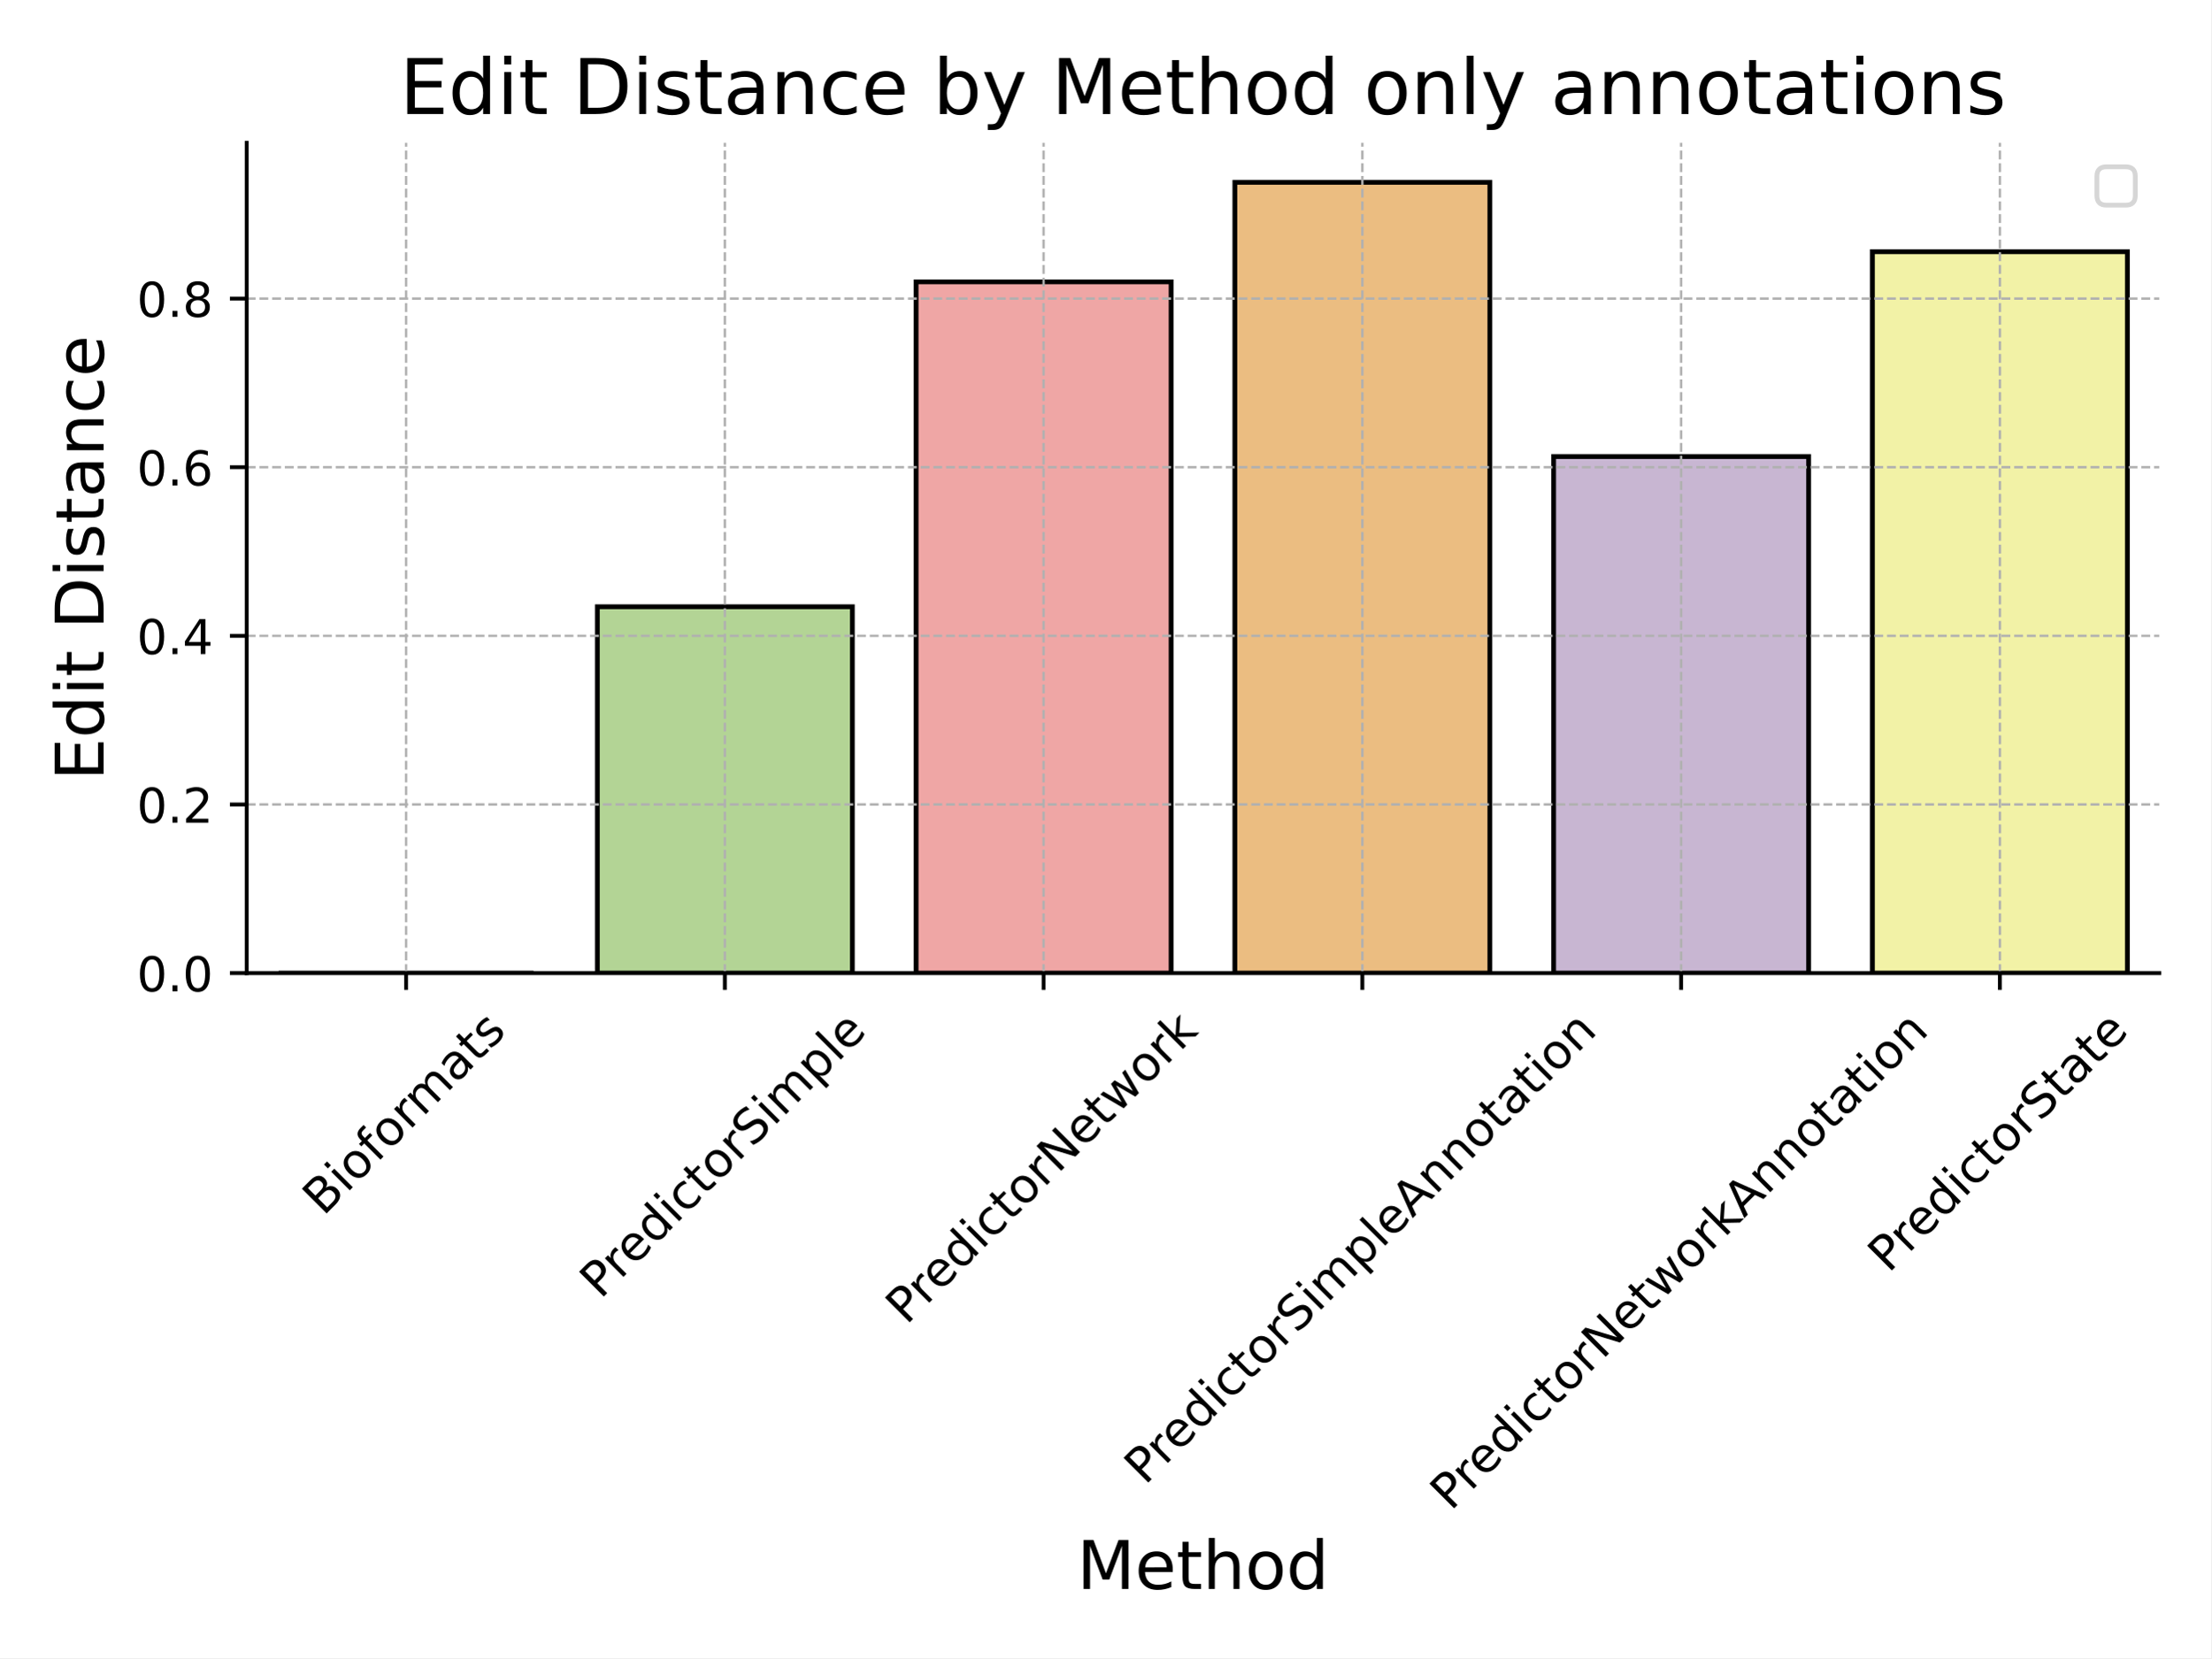
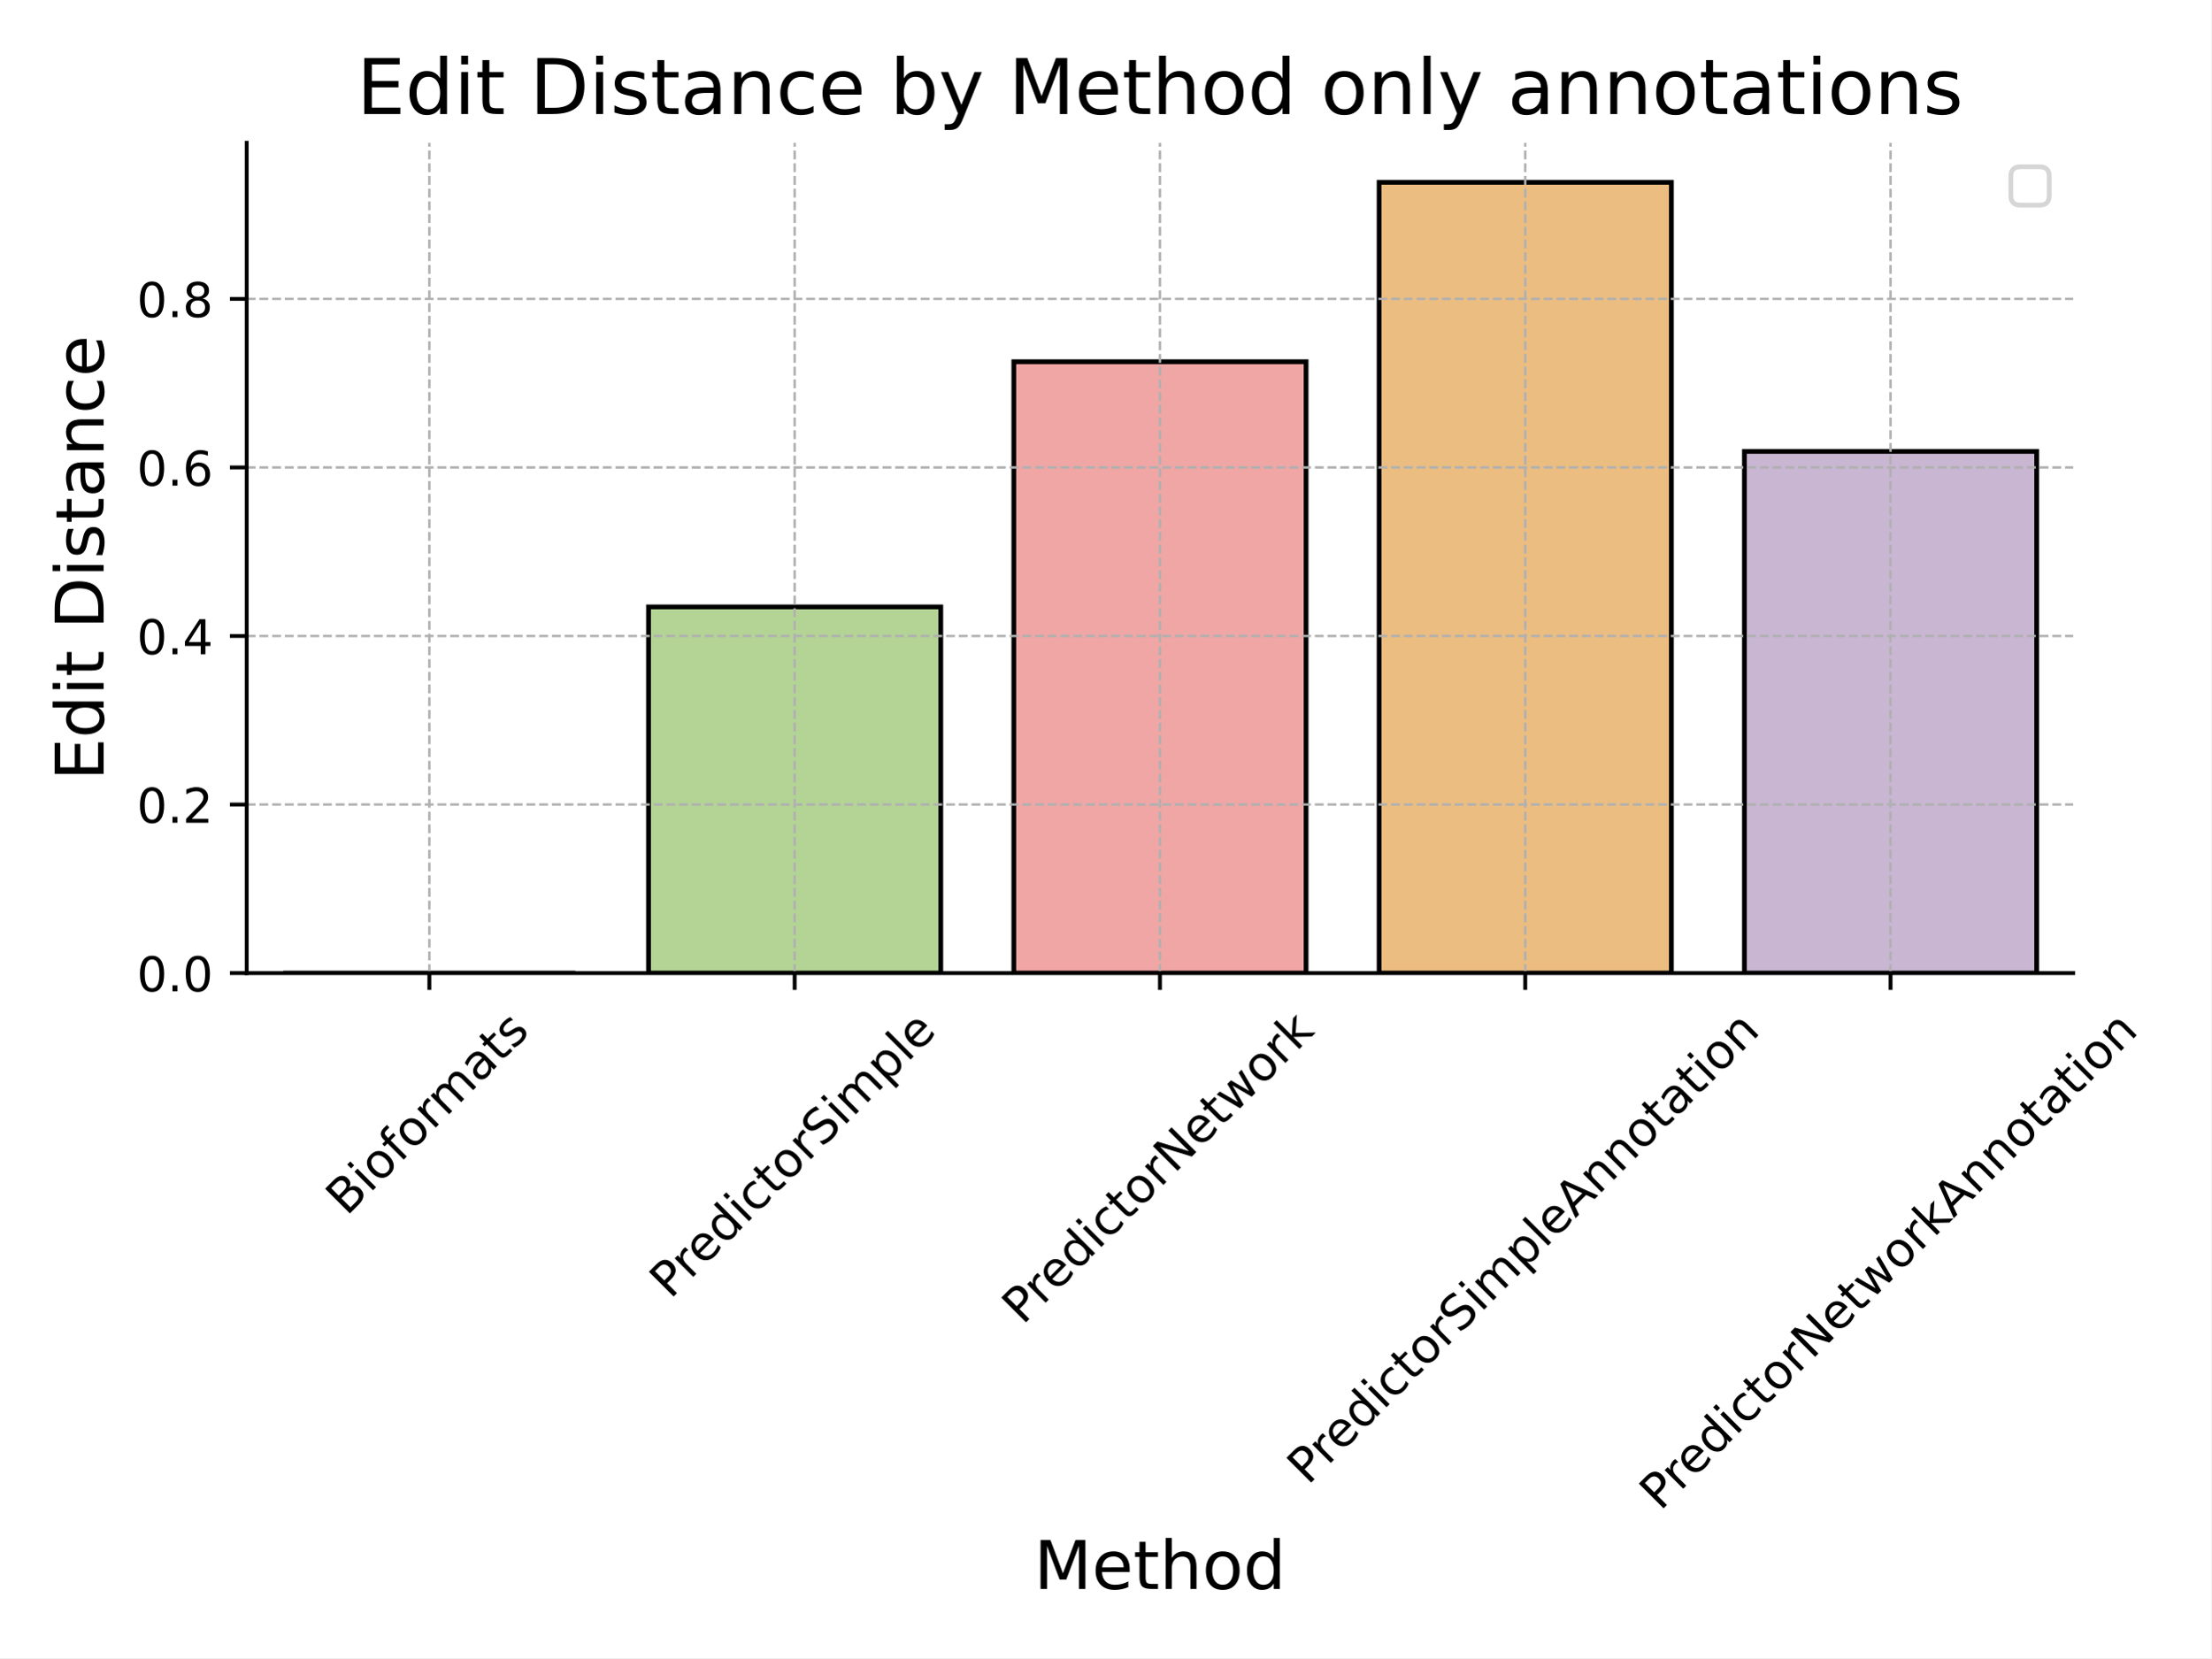
<svg xmlns="http://www.w3.org/2000/svg" xmlns:xlink="http://www.w3.org/1999/xlink" width="460.8pt" height="345.6pt" viewBox="0 0 460.8 345.6" version="1.1">
  <defs>
    <style type="text/css">*{stroke-linejoin: round; stroke-linecap: butt}</style>
  </defs>
  <g id="figure_1">
    <g id="patch_1">
      <path d="M 0 345.6  L 460.8 345.6  L 460.8 0  L 0 0  z " style="fill: #ffffff" />
    </g>
    <g id="axes_1">
      <g id="patch_2">
-         <path d="M 51.41 202.824  L 450 202.824  L 450 29.76  L 51.41 29.76  z " style="fill: #ffffff" />
+         <path d="M 51.41 202.824  L 432.064 202.824  L 432.064 29.76  L 51.41 29.76  z " style="fill: #ffffff" />
      </g>
      <g id="patch_3">
-         <path d="M 58.053 202.824  L 111.198 202.824  L 111.198 202.824  L 58.053 202.824  z " clip-path="url(#pbec138dacb)" style="fill: #aeccdb; stroke: #000000; stroke-linejoin: miter" />
+         <path d="M 59.023 202.824  L 119.928 202.824  L 119.928 202.824  L 59.023 202.824  z " clip-path="url(#pe8031383c2)" style="fill: #aeccdb; stroke: #000000; stroke-linejoin: miter" />
      </g>
      <g id="patch_4">
-         <path d="M 124.485 202.824  L 177.63 202.824  L 177.63 126.465  L 124.485 126.465  z " clip-path="url(#pbec138dacb)" style="fill: #b3d495; stroke: #000000; stroke-linejoin: miter" />
+         <path d="M 135.154 202.824  L 196.058 202.824  L 196.058 126.496  L 135.154 126.496  z " clip-path="url(#pe8031383c2)" style="fill: #b3d495; stroke: #000000; stroke-linejoin: miter" />
      </g>
      <g id="patch_5">
-         <path d="M 190.917 202.824  L 244.062 202.824  L 244.062 58.743  L 190.917 58.743  z " clip-path="url(#pbec138dacb)" style="fill: #efa6a5; stroke: #000000; stroke-linejoin: miter" />
+         <path d="M 211.285 202.824  L 272.189 202.824  L 272.189 75.394  L 211.285 75.394  z " clip-path="url(#pe8031383c2)" style="fill: #efa6a5; stroke: #000000; stroke-linejoin: miter" />
      </g>
      <g id="patch_6">
-         <path d="M 257.348 202.824  L 310.493 202.824  L 310.493 38.001  L 257.348 38.001  z " clip-path="url(#pbec138dacb)" style="fill: #ebbd81; stroke: #000000; stroke-linejoin: miter" />
+         <path d="M 287.415 202.824  L 348.32 202.824  L 348.32 38.001  L 287.415 38.001  z " clip-path="url(#pe8031383c2)" style="fill: #ebbd81; stroke: #000000; stroke-linejoin: miter" />
      </g>
      <g id="patch_7">
-         <path d="M 323.78 202.824  L 376.925 202.824  L 376.925 95.158  L 323.78 95.158  z " clip-path="url(#pbec138dacb)" style="fill: #c8b6d2; stroke: #000000; stroke-linejoin: miter" />
-       </g>
-       <g id="patch_8">
-         <path d="M 390.212 202.824  L 443.357 202.824  L 443.357 52.456  L 390.212 52.456  z " clip-path="url(#pbec138dacb)" style="fill: #f2f2a6; stroke: #000000; stroke-linejoin: miter" />
+         <path d="M 363.546 202.824  L 424.451 202.824  L 424.451 94.084  L 363.546 94.084  z " clip-path="url(#pe8031383c2)" style="fill: #c8b6d2; stroke: #000000; stroke-linejoin: miter" />
      </g>
      <g id="matplotlib.axis_1">
        <g id="xtick_1">
          <g id="line2d_1">
-             <path d="M 84.626 202.824  L 84.626 29.76  " clip-path="url(#pbec138dacb)" style="fill: none; stroke-dasharray: 1.85,0.8; stroke-dashoffset: 0; stroke: #b0b0b0; stroke-width: 0.5" />
+             <path d="M 89.475 202.824  L 89.475 29.76  " clip-path="url(#pe8031383c2)" style="fill: none; stroke-dasharray: 1.85,0.8; stroke-dashoffset: 0; stroke: #b0b0b0; stroke-width: 0.5" />
          </g>
          <g id="line2d_2">
            <defs>
-               <path id="m6272949b34" d="M 0 0  L 0 3.5  " style="stroke: #000000; stroke-width: 0.8" />
+               <path id="m00c898d3ee" d="M 0 0  L 0 3.5  " style="stroke: #000000; stroke-width: 0.8" />
            </defs>
            <g>
-               <use xlink:href="#m6272949b34" x="84.626" y="202.824" style="stroke: #000000; stroke-width: 0.8" />
+               <use xlink:href="#m00c898d3ee" x="89.475" y="202.824" style="stroke: #000000; stroke-width: 0.8" />
            </g>
          </g>
          <g id="text_1">
-             <g transform="translate(67.36801 253.6145) rotate(-45) scale(0.1 -0.1)">
+             <g transform="translate(72.21756 253.6145) rotate(-45) scale(0.1 -0.1)">
              <defs>
                <path id="DejaVuSans-42" d="M 1259 2228  L 1259 519  L 2272 519  Q 2781 519 3026 730  Q 3272 941 3272 1375  Q 3272 1813 3026 2020  Q 2781 2228 2272 2228  L 1259 2228  z M 1259 4147  L 1259 2741  L 2194 2741  Q 2656 2741 2882 2914  Q 3109 3088 3109 3444  Q 3109 3797 2882 3972  Q 2656 4147 2194 4147  L 1259 4147  z M 628 4666  L 2241 4666  Q 2963 4666 3353 4366  Q 3744 4066 3744 3513  Q 3744 3084 3544 2831  Q 3344 2578 2956 2516  Q 3422 2416 3680 2098  Q 3938 1781 3938 1306  Q 3938 681 3513 340  Q 3088 0 2303 0  L 628 0  L 628 4666  z " transform="scale(0.015625)" />
                <path id="DejaVuSans-69" d="M 603 3500  L 1178 3500  L 1178 0  L 603 0  L 603 3500  z M 603 4863  L 1178 4863  L 1178 4134  L 603 4134  L 603 4863  z " transform="scale(0.015625)" />
                <path id="DejaVuSans-6f" d="M 1959 3097  Q 1497 3097 1228 2736  Q 959 2375 959 1747  Q 959 1119 1226 758  Q 1494 397 1959 397  Q 2419 397 2687 759  Q 2956 1122 2956 1747  Q 2956 2369 2687 2733  Q 2419 3097 1959 3097  z M 1959 3584  Q 2709 3584 3137 3096  Q 3566 2609 3566 1747  Q 3566 888 3137 398  Q 2709 -91 1959 -91  Q 1206 -91 779 398  Q 353 888 353 1747  Q 353 2609 779 3096  Q 1206 3584 1959 3584  z " transform="scale(0.015625)" />
                <path id="DejaVuSans-66" d="M 2375 4863  L 2375 4384  L 1825 4384  Q 1516 4384 1395 4259  Q 1275 4134 1275 3809  L 1275 3500  L 2222 3500  L 2222 3053  L 1275 3053  L 1275 0  L 697 0  L 697 3053  L 147 3053  L 147 3500  L 697 3500  L 697 3744  Q 697 4328 969 4595  Q 1241 4863 1831 4863  L 2375 4863  z " transform="scale(0.015625)" />
                <path id="DejaVuSans-72" d="M 2631 2963  Q 2534 3019 2420 3045  Q 2306 3072 2169 3072  Q 1681 3072 1420 2755  Q 1159 2438 1159 1844  L 1159 0  L 581 0  L 581 3500  L 1159 3500  L 1159 2956  Q 1341 3275 1631 3429  Q 1922 3584 2338 3584  Q 2397 3584 2469 3576  Q 2541 3569 2628 3553  L 2631 2963  z " transform="scale(0.015625)" />
                <path id="DejaVuSans-6d" d="M 3328 2828  Q 3544 3216 3844 3400  Q 4144 3584 4550 3584  Q 5097 3584 5394 3201  Q 5691 2819 5691 2113  L 5691 0  L 5113 0  L 5113 2094  Q 5113 2597 4934 2840  Q 4756 3084 4391 3084  Q 3944 3084 3684 2787  Q 3425 2491 3425 1978  L 3425 0  L 2847 0  L 2847 2094  Q 2847 2600 2669 2842  Q 2491 3084 2119 3084  Q 1678 3084 1418 2786  Q 1159 2488 1159 1978  L 1159 0  L 581 0  L 581 3500  L 1159 3500  L 1159 2956  Q 1356 3278 1631 3431  Q 1906 3584 2284 3584  Q 2666 3584 2933 3390  Q 3200 3197 3328 2828  z " transform="scale(0.015625)" />
                <path id="DejaVuSans-61" d="M 2194 1759  Q 1497 1759 1228 1600  Q 959 1441 959 1056  Q 959 750 1161 570  Q 1363 391 1709 391  Q 2188 391 2477 730  Q 2766 1069 2766 1631  L 2766 1759  L 2194 1759  z M 3341 1997  L 3341 0  L 2766 0  L 2766 531  Q 2569 213 2275 61  Q 1981 -91 1556 -91  Q 1019 -91 701 211  Q 384 513 384 1019  Q 384 1609 779 1909  Q 1175 2209 1959 2209  L 2766 2209  L 2766 2266  Q 2766 2663 2505 2880  Q 2244 3097 1772 3097  Q 1472 3097 1187 3025  Q 903 2953 641 2809  L 641 3341  Q 956 3463 1253 3523  Q 1550 3584 1831 3584  Q 2591 3584 2966 3190  Q 3341 2797 3341 1997  z " transform="scale(0.015625)" />
                <path id="DejaVuSans-74" d="M 1172 4494  L 1172 3500  L 2356 3500  L 2356 3053  L 1172 3053  L 1172 1153  Q 1172 725 1289 603  Q 1406 481 1766 481  L 2356 481  L 2356 0  L 1766 0  Q 1100 0 847 248  Q 594 497 594 1153  L 594 3053  L 172 3053  L 172 3500  L 594 3500  L 594 4494  L 1172 4494  z " transform="scale(0.015625)" />
                <path id="DejaVuSans-73" d="M 2834 3397  L 2834 2853  Q 2591 2978 2328 3040  Q 2066 3103 1784 3103  Q 1356 3103 1142 2972  Q 928 2841 928 2578  Q 928 2378 1081 2264  Q 1234 2150 1697 2047  L 1894 2003  Q 2506 1872 2764 1633  Q 3022 1394 3022 966  Q 3022 478 2636 193  Q 2250 -91 1575 -91  Q 1294 -91 989 -36  Q 684 19 347 128  L 347 722  Q 666 556 975 473  Q 1284 391 1588 391  Q 1994 391 2212 530  Q 2431 669 2431 922  Q 2431 1156 2273 1281  Q 2116 1406 1581 1522  L 1381 1569  Q 847 1681 609 1914  Q 372 2147 372 2553  Q 372 3047 722 3315  Q 1072 3584 1716 3584  Q 2034 3584 2315 3537  Q 2597 3491 2834 3397  z " transform="scale(0.015625)" />
              </defs>
              <use xlink:href="#DejaVuSans-42" />
              <use xlink:href="#DejaVuSans-69" x="68.604" />
              <use xlink:href="#DejaVuSans-6f" x="96.387" />
              <use xlink:href="#DejaVuSans-66" x="157.568" />
              <use xlink:href="#DejaVuSans-6f" x="192.773" />
              <use xlink:href="#DejaVuSans-72" x="253.955" />
              <use xlink:href="#DejaVuSans-6d" x="293.318" />
              <use xlink:href="#DejaVuSans-61" x="390.73" />
              <use xlink:href="#DejaVuSans-74" x="452.01" />
              <use xlink:href="#DejaVuSans-73" x="491.219" />
            </g>
          </g>
        </g>
        <g id="xtick_2">
          <g id="line2d_3">
-             <path d="M 151.058 202.824  L 151.058 29.76  " clip-path="url(#pbec138dacb)" style="fill: none; stroke-dasharray: 1.85,0.8; stroke-dashoffset: 0; stroke: #b0b0b0; stroke-width: 0.5" />
+             <path d="M 165.606 202.824  L 165.606 29.76  " clip-path="url(#pe8031383c2)" style="fill: none; stroke-dasharray: 1.85,0.8; stroke-dashoffset: 0; stroke: #b0b0b0; stroke-width: 0.5" />
          </g>
          <g id="line2d_4">
            <g>
-               <use xlink:href="#m6272949b34" x="151.058" y="202.824" style="stroke: #000000; stroke-width: 0.8" />
+               <use xlink:href="#m00c898d3ee" x="165.606" y="202.824" style="stroke: #000000; stroke-width: 0.8" />
            </g>
          </g>
          <g id="text_2">
-             <g transform="translate(125.1431 270.9276) rotate(-45) scale(0.1 -0.1)">
+             <g transform="translate(139.6918 270.9276) rotate(-45) scale(0.1 -0.1)">
              <defs>
                <path id="DejaVuSans-50" d="M 1259 4147  L 1259 2394  L 2053 2394  Q 2494 2394 2734 2622  Q 2975 2850 2975 3272  Q 2975 3691 2734 3919  Q 2494 4147 2053 4147  L 1259 4147  z M 628 4666  L 2053 4666  Q 2838 4666 3239 4311  Q 3641 3956 3641 3272  Q 3641 2581 3239 2228  Q 2838 1875 2053 1875  L 1259 1875  L 1259 0  L 628 0  L 628 4666  z " transform="scale(0.015625)" />
                <path id="DejaVuSans-65" d="M 3597 1894  L 3597 1613  L 953 1613  Q 991 1019 1311 708  Q 1631 397 2203 397  Q 2534 397 2845 478  Q 3156 559 3463 722  L 3463 178  Q 3153 47 2828 -22  Q 2503 -91 2169 -91  Q 1331 -91 842 396  Q 353 884 353 1716  Q 353 2575 817 3079  Q 1281 3584 2069 3584  Q 2775 3584 3186 3129  Q 3597 2675 3597 1894  z M 3022 2063  Q 3016 2534 2758 2815  Q 2500 3097 2075 3097  Q 1594 3097 1305 2825  Q 1016 2553 972 2059  L 3022 2063  z " transform="scale(0.015625)" />
                <path id="DejaVuSans-64" d="M 2906 2969  L 2906 4863  L 3481 4863  L 3481 0  L 2906 0  L 2906 525  Q 2725 213 2448 61  Q 2172 -91 1784 -91  Q 1150 -91 751 415  Q 353 922 353 1747  Q 353 2572 751 3078  Q 1150 3584 1784 3584  Q 2172 3584 2448 3432  Q 2725 3281 2906 2969  z M 947 1747  Q 947 1113 1208 752  Q 1469 391 1925 391  Q 2381 391 2643 752  Q 2906 1113 2906 1747  Q 2906 2381 2643 2742  Q 2381 3103 1925 3103  Q 1469 3103 1208 2742  Q 947 2381 947 1747  z " transform="scale(0.015625)" />
                <path id="DejaVuSans-63" d="M 3122 3366  L 3122 2828  Q 2878 2963 2633 3030  Q 2388 3097 2138 3097  Q 1578 3097 1268 2742  Q 959 2388 959 1747  Q 959 1106 1268 751  Q 1578 397 2138 397  Q 2388 397 2633 464  Q 2878 531 3122 666  L 3122 134  Q 2881 22 2623 -34  Q 2366 -91 2075 -91  Q 1284 -91 818 406  Q 353 903 353 1747  Q 353 2603 823 3093  Q 1294 3584 2113 3584  Q 2378 3584 2631 3529  Q 2884 3475 3122 3366  z " transform="scale(0.015625)" />
                <path id="DejaVuSans-53" d="M 3425 4513  L 3425 3897  Q 3066 4069 2747 4153  Q 2428 4238 2131 4238  Q 1616 4238 1336 4038  Q 1056 3838 1056 3469  Q 1056 3159 1242 3001  Q 1428 2844 1947 2747  L 2328 2669  Q 3034 2534 3370 2195  Q 3706 1856 3706 1288  Q 3706 609 3251 259  Q 2797 -91 1919 -91  Q 1588 -91 1214 -16  Q 841 59 441 206  L 441 856  Q 825 641 1194 531  Q 1563 422 1919 422  Q 2459 422 2753 634  Q 3047 847 3047 1241  Q 3047 1584 2836 1778  Q 2625 1972 2144 2069  L 1759 2144  Q 1053 2284 737 2584  Q 422 2884 422 3419  Q 422 4038 858 4394  Q 1294 4750 2059 4750  Q 2388 4750 2728 4690  Q 3069 4631 3425 4513  z " transform="scale(0.015625)" />
                <path id="DejaVuSans-70" d="M 1159 525  L 1159 -1331  L 581 -1331  L 581 3500  L 1159 3500  L 1159 2969  Q 1341 3281 1617 3432  Q 1894 3584 2278 3584  Q 2916 3584 3314 3078  Q 3713 2572 3713 1747  Q 3713 922 3314 415  Q 2916 -91 2278 -91  Q 1894 -91 1617 61  Q 1341 213 1159 525  z M 3116 1747  Q 3116 2381 2855 2742  Q 2594 3103 2138 3103  Q 1681 3103 1420 2742  Q 1159 2381 1159 1747  Q 1159 1113 1420 752  Q 1681 391 2138 391  Q 2594 391 2855 752  Q 3116 1113 3116 1747  z " transform="scale(0.015625)" />
                <path id="DejaVuSans-6c" d="M 603 4863  L 1178 4863  L 1178 0  L 603 0  L 603 4863  z " transform="scale(0.015625)" />
              </defs>
              <use xlink:href="#DejaVuSans-50" />
              <use xlink:href="#DejaVuSans-72" x="58.553" />
              <use xlink:href="#DejaVuSans-65" x="97.416" />
              <use xlink:href="#DejaVuSans-64" x="158.939" />
              <use xlink:href="#DejaVuSans-69" x="222.416" />
              <use xlink:href="#DejaVuSans-63" x="250.199" />
              <use xlink:href="#DejaVuSans-74" x="305.18" />
              <use xlink:href="#DejaVuSans-6f" x="344.389" />
              <use xlink:href="#DejaVuSans-72" x="405.57" />
              <use xlink:href="#DejaVuSans-53" x="446.684" />
              <use xlink:href="#DejaVuSans-69" x="510.16" />
              <use xlink:href="#DejaVuSans-6d" x="537.943" />
              <use xlink:href="#DejaVuSans-70" x="635.355" />
              <use xlink:href="#DejaVuSans-6c" x="698.832" />
              <use xlink:href="#DejaVuSans-65" x="726.615" />
            </g>
          </g>
        </g>
        <g id="xtick_3">
          <g id="line2d_5">
-             <path d="M 217.489 202.824  L 217.489 29.76  " clip-path="url(#pbec138dacb)" style="fill: none; stroke-dasharray: 1.85,0.8; stroke-dashoffset: 0; stroke: #b0b0b0; stroke-width: 0.5" />
+             <path d="M 241.737 202.824  L 241.737 29.76  " clip-path="url(#pe8031383c2)" style="fill: none; stroke-dasharray: 1.85,0.8; stroke-dashoffset: 0; stroke: #b0b0b0; stroke-width: 0.5" />
          </g>
          <g id="line2d_6">
            <g>
-               <use xlink:href="#m6272949b34" x="217.489" y="202.824" style="stroke: #000000; stroke-width: 0.8" />
+               <use xlink:href="#m00c898d3ee" x="241.737" y="202.824" style="stroke: #000000; stroke-width: 0.8" />
            </g>
          </g>
          <g id="text_3">
-             <g transform="translate(188.8856 276.306) rotate(-45) scale(0.1 -0.1)">
+             <g transform="translate(213.1333 276.306) rotate(-45) scale(0.1 -0.1)">
              <defs>
                <path id="DejaVuSans-4e" d="M 628 4666  L 1478 4666  L 3547 763  L 3547 4666  L 4159 4666  L 4159 0  L 3309 0  L 1241 3903  L 1241 0  L 628 0  L 628 4666  z " transform="scale(0.015625)" />
                <path id="DejaVuSans-77" d="M 269 3500  L 844 3500  L 1563 769  L 2278 3500  L 2956 3500  L 3675 769  L 4391 3500  L 4966 3500  L 4050 0  L 3372 0  L 2619 2869  L 1863 0  L 1184 0  L 269 3500  z " transform="scale(0.015625)" />
                <path id="DejaVuSans-6b" d="M 581 4863  L 1159 4863  L 1159 1991  L 2875 3500  L 3609 3500  L 1753 1863  L 3688 0  L 2938 0  L 1159 1709  L 1159 0  L 581 0  L 581 4863  z " transform="scale(0.015625)" />
              </defs>
              <use xlink:href="#DejaVuSans-50" />
              <use xlink:href="#DejaVuSans-72" x="58.553" />
              <use xlink:href="#DejaVuSans-65" x="97.416" />
              <use xlink:href="#DejaVuSans-64" x="158.939" />
              <use xlink:href="#DejaVuSans-69" x="222.416" />
              <use xlink:href="#DejaVuSans-63" x="250.199" />
              <use xlink:href="#DejaVuSans-74" x="305.18" />
              <use xlink:href="#DejaVuSans-6f" x="344.389" />
              <use xlink:href="#DejaVuSans-72" x="405.57" />
              <use xlink:href="#DejaVuSans-4e" x="446.684" />
              <use xlink:href="#DejaVuSans-65" x="521.488" />
              <use xlink:href="#DejaVuSans-74" x="583.012" />
              <use xlink:href="#DejaVuSans-77" x="622.221" />
              <use xlink:href="#DejaVuSans-6f" x="704.008" />
              <use xlink:href="#DejaVuSans-72" x="765.189" />
              <use xlink:href="#DejaVuSans-6b" x="806.303" />
            </g>
          </g>
        </g>
        <g id="xtick_4">
          <g id="line2d_7">
-             <path d="M 283.921 202.824  L 283.921 29.76  " clip-path="url(#pbec138dacb)" style="fill: none; stroke-dasharray: 1.85,0.8; stroke-dashoffset: 0; stroke: #b0b0b0; stroke-width: 0.5" />
+             <path d="M 317.868 202.824  L 317.868 29.76  " clip-path="url(#pe8031383c2)" style="fill: none; stroke-dasharray: 1.85,0.8; stroke-dashoffset: 0; stroke: #b0b0b0; stroke-width: 0.5" />
          </g>
          <g id="line2d_8">
            <g>
-               <use xlink:href="#m6272949b34" x="283.921" y="202.824" style="stroke: #000000; stroke-width: 0.8" />
+               <use xlink:href="#m00c898d3ee" x="317.868" y="202.824" style="stroke: #000000; stroke-width: 0.8" />
            </g>
          </g>
          <g id="text_4">
-             <g transform="translate(238.6185 309.7036) rotate(-45) scale(0.1 -0.1)">
+             <g transform="translate(272.5653 309.7036) rotate(-45) scale(0.1 -0.1)">
              <defs>
                <path id="DejaVuSans-41" d="M 2188 4044  L 1331 1722  L 3047 1722  L 2188 4044  z M 1831 4666  L 2547 4666  L 4325 0  L 3669 0  L 3244 1197  L 1141 1197  L 716 0  L 50 0  L 1831 4666  z " transform="scale(0.015625)" />
                <path id="DejaVuSans-6e" d="M 3513 2113  L 3513 0  L 2938 0  L 2938 2094  Q 2938 2591 2744 2837  Q 2550 3084 2163 3084  Q 1697 3084 1428 2787  Q 1159 2491 1159 1978  L 1159 0  L 581 0  L 581 3500  L 1159 3500  L 1159 2956  Q 1366 3272 1645 3428  Q 1925 3584 2291 3584  Q 2894 3584 3203 3211  Q 3513 2838 3513 2113  z " transform="scale(0.015625)" />
              </defs>
              <use xlink:href="#DejaVuSans-50" />
              <use xlink:href="#DejaVuSans-72" x="58.553" />
              <use xlink:href="#DejaVuSans-65" x="97.416" />
              <use xlink:href="#DejaVuSans-64" x="158.939" />
              <use xlink:href="#DejaVuSans-69" x="222.416" />
              <use xlink:href="#DejaVuSans-63" x="250.199" />
              <use xlink:href="#DejaVuSans-74" x="305.18" />
              <use xlink:href="#DejaVuSans-6f" x="344.389" />
              <use xlink:href="#DejaVuSans-72" x="405.57" />
              <use xlink:href="#DejaVuSans-53" x="446.684" />
              <use xlink:href="#DejaVuSans-69" x="510.16" />
              <use xlink:href="#DejaVuSans-6d" x="537.943" />
              <use xlink:href="#DejaVuSans-70" x="635.355" />
              <use xlink:href="#DejaVuSans-6c" x="698.832" />
              <use xlink:href="#DejaVuSans-65" x="726.615" />
              <use xlink:href="#DejaVuSans-41" x="788.139" />
              <use xlink:href="#DejaVuSans-6e" x="856.547" />
              <use xlink:href="#DejaVuSans-6e" x="919.926" />
              <use xlink:href="#DejaVuSans-6f" x="983.305" />
              <use xlink:href="#DejaVuSans-74" x="1044.486" />
              <use xlink:href="#DejaVuSans-61" x="1083.695" />
              <use xlink:href="#DejaVuSans-74" x="1144.975" />
              <use xlink:href="#DejaVuSans-69" x="1184.184" />
              <use xlink:href="#DejaVuSans-6f" x="1211.967" />
              <use xlink:href="#DejaVuSans-6e" x="1273.148" />
            </g>
          </g>
        </g>
        <g id="xtick_5">
          <g id="line2d_9">
-             <path d="M 350.353 202.824  L 350.353 29.76  " clip-path="url(#pbec138dacb)" style="fill: none; stroke-dasharray: 1.85,0.8; stroke-dashoffset: 0; stroke: #b0b0b0; stroke-width: 0.5" />
+             <path d="M 393.998 202.824  L 393.998 29.76  " clip-path="url(#pe8031383c2)" style="fill: none; stroke-dasharray: 1.85,0.8; stroke-dashoffset: 0; stroke: #b0b0b0; stroke-width: 0.5" />
          </g>
          <g id="line2d_10">
            <g>
-               <use xlink:href="#m6272949b34" x="350.353" y="202.824" style="stroke: #000000; stroke-width: 0.8" />
+               <use xlink:href="#m00c898d3ee" x="393.998" y="202.824" style="stroke: #000000; stroke-width: 0.8" />
            </g>
          </g>
          <g id="text_5">
-             <g transform="translate(302.3609 315.082) rotate(-45) scale(0.1 -0.1)">
+             <g transform="translate(346.0069 315.082) rotate(-45) scale(0.1 -0.1)">
              <use xlink:href="#DejaVuSans-50" />
              <use xlink:href="#DejaVuSans-72" x="58.553" />
              <use xlink:href="#DejaVuSans-65" x="97.416" />
              <use xlink:href="#DejaVuSans-64" x="158.939" />
              <use xlink:href="#DejaVuSans-69" x="222.416" />
              <use xlink:href="#DejaVuSans-63" x="250.199" />
              <use xlink:href="#DejaVuSans-74" x="305.18" />
              <use xlink:href="#DejaVuSans-6f" x="344.389" />
              <use xlink:href="#DejaVuSans-72" x="405.57" />
              <use xlink:href="#DejaVuSans-4e" x="446.684" />
              <use xlink:href="#DejaVuSans-65" x="521.488" />
              <use xlink:href="#DejaVuSans-74" x="583.012" />
              <use xlink:href="#DejaVuSans-77" x="622.221" />
              <use xlink:href="#DejaVuSans-6f" x="704.008" />
              <use xlink:href="#DejaVuSans-72" x="765.189" />
              <use xlink:href="#DejaVuSans-6b" x="806.303" />
              <use xlink:href="#DejaVuSans-41" x="864.213" />
              <use xlink:href="#DejaVuSans-6e" x="932.621" />
              <use xlink:href="#DejaVuSans-6e" x="996" />
              <use xlink:href="#DejaVuSans-6f" x="1059.379" />
              <use xlink:href="#DejaVuSans-74" x="1120.561" />
              <use xlink:href="#DejaVuSans-61" x="1159.77" />
              <use xlink:href="#DejaVuSans-74" x="1221.049" />
              <use xlink:href="#DejaVuSans-69" x="1260.258" />
              <use xlink:href="#DejaVuSans-6f" x="1288.041" />
              <use xlink:href="#DejaVuSans-6e" x="1349.223" />
            </g>
          </g>
        </g>
-         <g id="xtick_6">
-           <g id="line2d_11">
-             <path d="M 416.784 202.824  L 416.784 29.76  " clip-path="url(#pbec138dacb)" style="fill: none; stroke-dasharray: 1.85,0.8; stroke-dashoffset: 0; stroke: #b0b0b0; stroke-width: 0.5" />
-           </g>
-           <g id="line2d_12">
-             <g>
-               <use xlink:href="#m6272949b34" x="416.784" y="202.824" style="stroke: #000000; stroke-width: 0.8" />
-             </g>
-           </g>
-           <g id="text_6">
-             <g transform="translate(393.5839 265.4994) rotate(-45) scale(0.1 -0.1)">
-               <use xlink:href="#DejaVuSans-50" />
-               <use xlink:href="#DejaVuSans-72" x="58.553" />
-               <use xlink:href="#DejaVuSans-65" x="97.416" />
-               <use xlink:href="#DejaVuSans-64" x="158.939" />
-               <use xlink:href="#DejaVuSans-69" x="222.416" />
-               <use xlink:href="#DejaVuSans-63" x="250.199" />
-               <use xlink:href="#DejaVuSans-74" x="305.18" />
-               <use xlink:href="#DejaVuSans-6f" x="344.389" />
-               <use xlink:href="#DejaVuSans-72" x="405.57" />
-               <use xlink:href="#DejaVuSans-53" x="446.684" />
-               <use xlink:href="#DejaVuSans-74" x="510.16" />
-               <use xlink:href="#DejaVuSans-61" x="549.369" />
-               <use xlink:href="#DejaVuSans-74" x="610.648" />
-               <use xlink:href="#DejaVuSans-65" x="649.857" />
-             </g>
-           </g>
-         </g>
-         <g id="text_7">
-           <g transform="translate(224.4506 331.1904) scale(0.14 -0.14)">
+         <g id="text_6">
+           <g transform="translate(215.4825 331.1904) scale(0.14 -0.14)">
            <defs>
              <path id="DejaVuSans-4d" d="M 628 4666  L 1569 4666  L 2759 1491  L 3956 4666  L 4897 4666  L 4897 0  L 4281 0  L 4281 4097  L 3078 897  L 2444 897  L 1241 4097  L 1241 0  L 628 0  L 628 4666  z " transform="scale(0.015625)" />
              <path id="DejaVuSans-68" d="M 3513 2113  L 3513 0  L 2938 0  L 2938 2094  Q 2938 2591 2744 2837  Q 2550 3084 2163 3084  Q 1697 3084 1428 2787  Q 1159 2491 1159 1978  L 1159 0  L 581 0  L 581 4863  L 1159 4863  L 1159 2956  Q 1366 3272 1645 3428  Q 1925 3584 2291 3584  Q 2894 3584 3203 3211  Q 3513 2838 3513 2113  z " transform="scale(0.015625)" />
            </defs>
            <use xlink:href="#DejaVuSans-4d" />
            <use xlink:href="#DejaVuSans-65" x="86.279" />
            <use xlink:href="#DejaVuSans-74" x="147.803" />
            <use xlink:href="#DejaVuSans-68" x="187.012" />
            <use xlink:href="#DejaVuSans-6f" x="250.391" />
            <use xlink:href="#DejaVuSans-64" x="311.572" />
          </g>
        </g>
      </g>
      <g id="matplotlib.axis_2">
        <g id="ytick_1">
-           <g id="line2d_13">
-             <path d="M 51.41 202.824  L 450 202.824  " clip-path="url(#pbec138dacb)" style="fill: none; stroke-dasharray: 1.85,0.8; stroke-dashoffset: 0; stroke: #b0b0b0; stroke-width: 0.5" />
-           </g>
-           <g id="line2d_14">
+           <g id="line2d_11">
+             <path d="M 51.41 202.824  L 432.064 202.824  " clip-path="url(#pe8031383c2)" style="fill: none; stroke-dasharray: 1.85,0.8; stroke-dashoffset: 0; stroke: #b0b0b0; stroke-width: 0.5" />
+           </g>
+           <g id="line2d_12">
            <defs>
-               <path id="mc9300cdd3a" d="M 0 0  L -3.5 0  " style="stroke: #000000; stroke-width: 0.8" />
+               <path id="m3f9e26d6ff" d="M 0 0  L -3.5 0  " style="stroke: #000000; stroke-width: 0.8" />
            </defs>
            <g>
-               <use xlink:href="#mc9300cdd3a" x="51.41" y="202.824" style="stroke: #000000; stroke-width: 0.8" />
-             </g>
-           </g>
-           <g id="text_8">
+               <use xlink:href="#m3f9e26d6ff" x="51.41" y="202.824" style="stroke: #000000; stroke-width: 0.8" />
+             </g>
+           </g>
+           <g id="text_7">
            <g transform="translate(28.50688 206.6228) scale(0.1 -0.1)">
              <defs>
                <path id="DejaVuSans-30" d="M 2034 4250  Q 1547 4250 1301 3770  Q 1056 3291 1056 2328  Q 1056 1369 1301 889  Q 1547 409 2034 409  Q 2525 409 2770 889  Q 3016 1369 3016 2328  Q 3016 3291 2770 3770  Q 2525 4250 2034 4250  z M 2034 4750  Q 2819 4750 3233 4129  Q 3647 3509 3647 2328  Q 3647 1150 3233 529  Q 2819 -91 2034 -91  Q 1250 -91 836 529  Q 422 1150 422 2328  Q 422 3509 836 4129  Q 1250 4750 2034 4750  z " transform="scale(0.015625)" />
                <path id="DejaVuSans-2e" d="M 684 794  L 1344 794  L 1344 0  L 684 0  L 684 794  z " transform="scale(0.015625)" />
              </defs>
              <use xlink:href="#DejaVuSans-30" />
              <use xlink:href="#DejaVuSans-2e" x="63.623" />
              <use xlink:href="#DejaVuSans-30" x="95.41" />
            </g>
          </g>
        </g>
        <g id="ytick_2">
-           <g id="line2d_15">
-             <path d="M 51.41 167.675  L 450 167.675  " clip-path="url(#pbec138dacb)" style="fill: none; stroke-dasharray: 1.85,0.8; stroke-dashoffset: 0; stroke: #b0b0b0; stroke-width: 0.5" />
-           </g>
-           <g id="line2d_16">
-             <g>
-               <use xlink:href="#mc9300cdd3a" x="51.41" y="167.675" style="stroke: #000000; stroke-width: 0.8" />
-             </g>
-           </g>
-           <g id="text_9">
-             <g transform="translate(28.50688 171.4747) scale(0.1 -0.1)">
+           <g id="line2d_13">
+             <path d="M 51.41 167.69  L 432.064 167.69  " clip-path="url(#pe8031383c2)" style="fill: none; stroke-dasharray: 1.85,0.8; stroke-dashoffset: 0; stroke: #b0b0b0; stroke-width: 0.5" />
+           </g>
+           <g id="line2d_14">
+             <g>
+               <use xlink:href="#m3f9e26d6ff" x="51.41" y="167.69" style="stroke: #000000; stroke-width: 0.8" />
+             </g>
+           </g>
+           <g id="text_8">
+             <g transform="translate(28.50688 171.4892) scale(0.1 -0.1)">
              <defs>
                <path id="DejaVuSans-32" d="M 1228 531  L 3431 531  L 3431 0  L 469 0  L 469 531  Q 828 903 1448 1529  Q 2069 2156 2228 2338  Q 2531 2678 2651 2914  Q 2772 3150 2772 3378  Q 2772 3750 2511 3984  Q 2250 4219 1831 4219  Q 1534 4219 1204 4116  Q 875 4013 500 3803  L 500 4441  Q 881 4594 1212 4672  Q 1544 4750 1819 4750  Q 2544 4750 2975 4387  Q 3406 4025 3406 3419  Q 3406 3131 3298 2873  Q 3191 2616 2906 2266  Q 2828 2175 2409 1742  Q 1991 1309 1228 531  z " transform="scale(0.015625)" />
              </defs>
              <use xlink:href="#DejaVuSans-30" />
              <use xlink:href="#DejaVuSans-2e" x="63.623" />
              <use xlink:href="#DejaVuSans-32" x="95.41" />
            </g>
          </g>
        </g>
        <g id="ytick_3">
-           <g id="line2d_17">
-             <path d="M 51.41 132.527  L 450 132.527  " clip-path="url(#pbec138dacb)" style="fill: none; stroke-dasharray: 1.85,0.8; stroke-dashoffset: 0; stroke: #b0b0b0; stroke-width: 0.5" />
-           </g>
-           <g id="line2d_18">
-             <g>
-               <use xlink:href="#mc9300cdd3a" x="51.41" y="132.527" style="stroke: #000000; stroke-width: 0.8" />
-             </g>
-           </g>
-           <g id="text_10">
-             <g transform="translate(28.50688 136.3265) scale(0.1 -0.1)">
+           <g id="line2d_15">
+             <path d="M 51.41 132.556  L 432.064 132.556  " clip-path="url(#pe8031383c2)" style="fill: none; stroke-dasharray: 1.85,0.8; stroke-dashoffset: 0; stroke: #b0b0b0; stroke-width: 0.5" />
+           </g>
+           <g id="line2d_16">
+             <g>
+               <use xlink:href="#m3f9e26d6ff" x="51.41" y="132.556" style="stroke: #000000; stroke-width: 0.8" />
+             </g>
+           </g>
+           <g id="text_9">
+             <g transform="translate(28.50688 136.3555) scale(0.1 -0.1)">
              <defs>
                <path id="DejaVuSans-34" d="M 2419 4116  L 825 1625  L 2419 1625  L 2419 4116  z M 2253 4666  L 3047 4666  L 3047 1625  L 3713 1625  L 3713 1100  L 3047 1100  L 3047 0  L 2419 0  L 2419 1100  L 313 1100  L 313 1709  L 2253 4666  z " transform="scale(0.015625)" />
              </defs>
              <use xlink:href="#DejaVuSans-30" />
              <use xlink:href="#DejaVuSans-2e" x="63.623" />
              <use xlink:href="#DejaVuSans-34" x="95.41" />
            </g>
          </g>
        </g>
        <g id="ytick_4">
-           <g id="line2d_19">
-             <path d="M 51.41 97.379  L 450 97.379  " clip-path="url(#pbec138dacb)" style="fill: none; stroke-dasharray: 1.85,0.8; stroke-dashoffset: 0; stroke: #b0b0b0; stroke-width: 0.5" />
-           </g>
-           <g id="line2d_20">
-             <g>
-               <use xlink:href="#mc9300cdd3a" x="51.41" y="97.379" style="stroke: #000000; stroke-width: 0.8" />
-             </g>
-           </g>
-           <g id="text_11">
-             <g transform="translate(28.50688 101.1784) scale(0.1 -0.1)">
+           <g id="line2d_17">
+             <path d="M 51.41 97.423  L 432.064 97.423  " clip-path="url(#pe8031383c2)" style="fill: none; stroke-dasharray: 1.85,0.8; stroke-dashoffset: 0; stroke: #b0b0b0; stroke-width: 0.5" />
+           </g>
+           <g id="line2d_18">
+             <g>
+               <use xlink:href="#m3f9e26d6ff" x="51.41" y="97.423" style="stroke: #000000; stroke-width: 0.8" />
+             </g>
+           </g>
+           <g id="text_10">
+             <g transform="translate(28.50688 101.2218) scale(0.1 -0.1)">
              <defs>
                <path id="DejaVuSans-36" d="M 2113 2584  Q 1688 2584 1439 2293  Q 1191 2003 1191 1497  Q 1191 994 1439 701  Q 1688 409 2113 409  Q 2538 409 2786 701  Q 3034 994 3034 1497  Q 3034 2003 2786 2293  Q 2538 2584 2113 2584  z M 3366 4563  L 3366 3988  Q 3128 4100 2886 4159  Q 2644 4219 2406 4219  Q 1781 4219 1451 3797  Q 1122 3375 1075 2522  Q 1259 2794 1537 2939  Q 1816 3084 2150 3084  Q 2853 3084 3261 2657  Q 3669 2231 3669 1497  Q 3669 778 3244 343  Q 2819 -91 2113 -91  Q 1303 -91 875 529  Q 447 1150 447 2328  Q 447 3434 972 4092  Q 1497 4750 2381 4750  Q 2619 4750 2861 4703  Q 3103 4656 3366 4563  z " transform="scale(0.015625)" />
              </defs>
              <use xlink:href="#DejaVuSans-30" />
              <use xlink:href="#DejaVuSans-2e" x="63.623" />
              <use xlink:href="#DejaVuSans-36" x="95.41" />
            </g>
          </g>
        </g>
        <g id="ytick_5">
-           <g id="line2d_21">
-             <path d="M 51.41 62.231  L 450 62.231  " clip-path="url(#pbec138dacb)" style="fill: none; stroke-dasharray: 1.85,0.8; stroke-dashoffset: 0; stroke: #b0b0b0; stroke-width: 0.5" />
-           </g>
-           <g id="line2d_22">
-             <g>
-               <use xlink:href="#mc9300cdd3a" x="51.41" y="62.231" style="stroke: #000000; stroke-width: 0.8" />
-             </g>
-           </g>
-           <g id="text_12">
-             <g transform="translate(28.50688 66.03026) scale(0.1 -0.1)">
+           <g id="line2d_19">
+             <path d="M 51.41 62.289  L 432.064 62.289  " clip-path="url(#pe8031383c2)" style="fill: none; stroke-dasharray: 1.85,0.8; stroke-dashoffset: 0; stroke: #b0b0b0; stroke-width: 0.5" />
+           </g>
+           <g id="line2d_20">
+             <g>
+               <use xlink:href="#m3f9e26d6ff" x="51.41" y="62.289" style="stroke: #000000; stroke-width: 0.8" />
+             </g>
+           </g>
+           <g id="text_11">
+             <g transform="translate(28.50688 66.0881) scale(0.1 -0.1)">
              <defs>
                <path id="DejaVuSans-38" d="M 2034 2216  Q 1584 2216 1326 1975  Q 1069 1734 1069 1313  Q 1069 891 1326 650  Q 1584 409 2034 409  Q 2484 409 2743 651  Q 3003 894 3003 1313  Q 3003 1734 2745 1975  Q 2488 2216 2034 2216  z M 1403 2484  Q 997 2584 770 2862  Q 544 3141 544 3541  Q 544 4100 942 4425  Q 1341 4750 2034 4750  Q 2731 4750 3128 4425  Q 3525 4100 3525 3541  Q 3525 3141 3298 2862  Q 3072 2584 2669 2484  Q 3125 2378 3379 2068  Q 3634 1759 3634 1313  Q 3634 634 3220 271  Q 2806 -91 2034 -91  Q 1263 -91 848 271  Q 434 634 434 1313  Q 434 1759 690 2068  Q 947 2378 1403 2484  z M 1172 3481  Q 1172 3119 1398 2916  Q 1625 2713 2034 2713  Q 2441 2713 2670 2916  Q 2900 3119 2900 3481  Q 2900 3844 2670 4047  Q 2441 4250 2034 4250  Q 1625 4250 1398 4047  Q 1172 3844 1172 3481  z " transform="scale(0.015625)" />
              </defs>
              <use xlink:href="#DejaVuSans-30" />
              <use xlink:href="#DejaVuSans-2e" x="63.623" />
              <use xlink:href="#DejaVuSans-38" x="95.41" />
            </g>
          </g>
        </g>
-         <g id="text_13">
+         <g id="text_12">
          <g transform="translate(21.59531 162.6799) rotate(-90) scale(0.14 -0.14)">
            <defs>
              <path id="DejaVuSans-45" d="M 628 4666  L 3578 4666  L 3578 4134  L 1259 4134  L 1259 2753  L 3481 2753  L 3481 2222  L 1259 2222  L 1259 531  L 3634 531  L 3634 0  L 628 0  L 628 4666  z " transform="scale(0.015625)" />
              <path id="DejaVuSans-20" transform="scale(0.015625)" />
              <path id="DejaVuSans-44" d="M 1259 4147  L 1259 519  L 2022 519  Q 2988 519 3436 956  Q 3884 1394 3884 2338  Q 3884 3275 3436 3711  Q 2988 4147 2022 4147  L 1259 4147  z M 628 4666  L 1925 4666  Q 3281 4666 3915 4102  Q 4550 3538 4550 2338  Q 4550 1131 3912 565  Q 3275 0 1925 0  L 628 0  L 628 4666  z " transform="scale(0.015625)" />
            </defs>
            <use xlink:href="#DejaVuSans-45" />
            <use xlink:href="#DejaVuSans-64" x="63.184" />
            <use xlink:href="#DejaVuSans-69" x="126.66" />
            <use xlink:href="#DejaVuSans-74" x="154.443" />
            <use xlink:href="#DejaVuSans-20" x="193.652" />
            <use xlink:href="#DejaVuSans-44" x="225.439" />
            <use xlink:href="#DejaVuSans-69" x="302.441" />
            <use xlink:href="#DejaVuSans-73" x="330.225" />
            <use xlink:href="#DejaVuSans-74" x="382.324" />
            <use xlink:href="#DejaVuSans-61" x="421.533" />
            <use xlink:href="#DejaVuSans-6e" x="482.812" />
            <use xlink:href="#DejaVuSans-63" x="546.191" />
            <use xlink:href="#DejaVuSans-65" x="601.172" />
          </g>
        </g>
      </g>
+       <g id="line2d_21">
+         <path clip-path="url(#pe8031383c2)" style="fill: none; stroke: #424242; stroke-width: 2.7; stroke-linecap: square" />
+       </g>
+       <g id="line2d_22">
+         <path clip-path="url(#pe8031383c2)" style="fill: none; stroke: #424242; stroke-width: 2.7; stroke-linecap: square" />
+       </g>
      <g id="line2d_23">
-         <path clip-path="url(#pbec138dacb)" style="fill: none; stroke: #424242; stroke-width: 2.7; stroke-linecap: square" />
+         <path clip-path="url(#pe8031383c2)" style="fill: none; stroke: #424242; stroke-width: 2.7; stroke-linecap: square" />
      </g>
      <g id="line2d_24">
-         <path clip-path="url(#pbec138dacb)" style="fill: none; stroke: #424242; stroke-width: 2.7; stroke-linecap: square" />
+         <path clip-path="url(#pe8031383c2)" style="fill: none; stroke: #424242; stroke-width: 2.7; stroke-linecap: square" />
      </g>
      <g id="line2d_25">
-         <path clip-path="url(#pbec138dacb)" style="fill: none; stroke: #424242; stroke-width: 2.7; stroke-linecap: square" />
-       </g>
-       <g id="line2d_26">
-         <path clip-path="url(#pbec138dacb)" style="fill: none; stroke: #424242; stroke-width: 2.7; stroke-linecap: square" />
-       </g>
-       <g id="line2d_27">
-         <path clip-path="url(#pbec138dacb)" style="fill: none; stroke: #424242; stroke-width: 2.7; stroke-linecap: square" />
-       </g>
-       <g id="line2d_28">
-         <path clip-path="url(#pbec138dacb)" style="fill: none; stroke: #424242; stroke-width: 2.7; stroke-linecap: square" />
+         <path clip-path="url(#pe8031383c2)" style="fill: none; stroke: #424242; stroke-width: 2.7; stroke-linecap: square" />
+       </g>
+       <g id="patch_8">
+         <path d="M 51.41 202.824  L 51.41 29.76  " style="fill: none; stroke: #000000; stroke-width: 0.8; stroke-linejoin: miter; stroke-linecap: square" />
      </g>
      <g id="patch_9">
-         <path d="M 51.41 202.824  L 51.41 29.76  " style="fill: none; stroke: #000000; stroke-width: 0.8; stroke-linejoin: miter; stroke-linecap: square" />
-       </g>
-       <g id="patch_10">
-         <path d="M 51.41 202.824  L 450 202.824  " style="fill: none; stroke: #000000; stroke-width: 0.8; stroke-linejoin: miter; stroke-linecap: square" />
-       </g>
-       <g id="text_14">
-         <g transform="translate(83.31125 23.76) scale(0.16 -0.16)">
+         <path d="M 51.41 202.824  L 432.064 202.824  " style="fill: none; stroke: #000000; stroke-width: 0.8; stroke-linejoin: miter; stroke-linecap: square" />
+       </g>
+       <g id="text_13">
+         <g transform="translate(74.34315 23.76) scale(0.16 -0.16)">
          <defs>
            <path id="DejaVuSans-62" d="M 3116 1747  Q 3116 2381 2855 2742  Q 2594 3103 2138 3103  Q 1681 3103 1420 2742  Q 1159 2381 1159 1747  Q 1159 1113 1420 752  Q 1681 391 2138 391  Q 2594 391 2855 752  Q 3116 1113 3116 1747  z M 1159 2969  Q 1341 3281 1617 3432  Q 1894 3584 2278 3584  Q 2916 3584 3314 3078  Q 3713 2572 3713 1747  Q 3713 922 3314 415  Q 2916 -91 2278 -91  Q 1894 -91 1617 61  Q 1341 213 1159 525  L 1159 0  L 581 0  L 581 4863  L 1159 4863  L 1159 2969  z " transform="scale(0.015625)" />
            <path id="DejaVuSans-79" d="M 2059 -325  Q 1816 -950 1584 -1140  Q 1353 -1331 966 -1331  L 506 -1331  L 506 -850  L 844 -850  Q 1081 -850 1212 -737  Q 1344 -625 1503 -206  L 1606 56  L 191 3500  L 800 3500  L 1894 763  L 2988 3500  L 3597 3500  L 2059 -325  z " transform="scale(0.015625)" />
          </defs>
          <use xlink:href="#DejaVuSans-45" />
          <use xlink:href="#DejaVuSans-64" x="63.184" />
          <use xlink:href="#DejaVuSans-69" x="126.66" />
          <use xlink:href="#DejaVuSans-74" x="154.443" />
          <use xlink:href="#DejaVuSans-20" x="193.652" />
          <use xlink:href="#DejaVuSans-44" x="225.439" />
          <use xlink:href="#DejaVuSans-69" x="302.441" />
          <use xlink:href="#DejaVuSans-73" x="330.225" />
          <use xlink:href="#DejaVuSans-74" x="382.324" />
          <use xlink:href="#DejaVuSans-61" x="421.533" />
          <use xlink:href="#DejaVuSans-6e" x="482.812" />
          <use xlink:href="#DejaVuSans-63" x="546.191" />
          <use xlink:href="#DejaVuSans-65" x="601.172" />
          <use xlink:href="#DejaVuSans-20" x="662.695" />
          <use xlink:href="#DejaVuSans-62" x="694.482" />
          <use xlink:href="#DejaVuSans-79" x="757.959" />
          <use xlink:href="#DejaVuSans-20" x="817.139" />
          <use xlink:href="#DejaVuSans-4d" x="848.926" />
          <use xlink:href="#DejaVuSans-65" x="935.205" />
          <use xlink:href="#DejaVuSans-74" x="996.729" />
          <use xlink:href="#DejaVuSans-68" x="1035.938" />
          <use xlink:href="#DejaVuSans-6f" x="1099.316" />
          <use xlink:href="#DejaVuSans-64" x="1160.498" />
          <use xlink:href="#DejaVuSans-20" x="1223.975" />
          <use xlink:href="#DejaVuSans-6f" x="1255.762" />
          <use xlink:href="#DejaVuSans-6e" x="1316.943" />
          <use xlink:href="#DejaVuSans-6c" x="1380.322" />
          <use xlink:href="#DejaVuSans-79" x="1408.105" />
          <use xlink:href="#DejaVuSans-20" x="1467.285" />
          <use xlink:href="#DejaVuSans-61" x="1499.072" />
          <use xlink:href="#DejaVuSans-6e" x="1560.352" />
          <use xlink:href="#DejaVuSans-6e" x="1623.73" />
          <use xlink:href="#DejaVuSans-6f" x="1687.109" />
          <use xlink:href="#DejaVuSans-74" x="1748.291" />
          <use xlink:href="#DejaVuSans-61" x="1787.5" />
          <use xlink:href="#DejaVuSans-74" x="1848.779" />
          <use xlink:href="#DejaVuSans-69" x="1887.988" />
          <use xlink:href="#DejaVuSans-6f" x="1915.771" />
          <use xlink:href="#DejaVuSans-6e" x="1976.953" />
          <use xlink:href="#DejaVuSans-73" x="2040.332" />
        </g>
      </g>
      <g id="legend_1">
-         <g id="patch_11">
-           <path d="M 439 42.76  L 443 42.76  Q 445 42.76 445 40.76  L 445 36.76  Q 445 34.76 443 34.76  L 439 34.76  Q 437 34.76 437 36.76  L 437 40.76  Q 437 42.76 439 42.76  z " style="fill: #ffffff; opacity: 0.8; stroke: #cccccc; stroke-linejoin: miter" />
+         <g id="patch_10">
+           <path d="M 421.064 42.76  L 425.064 42.76  Q 427.064 42.76 427.064 40.76  L 427.064 36.76  Q 427.064 34.76 425.064 34.76  L 421.064 34.76  Q 419.064 34.76 419.064 36.76  L 419.064 40.76  Q 419.064 42.76 421.064 42.76  z " style="fill: #ffffff; opacity: 0.8; stroke: #cccccc; stroke-linejoin: miter" />
        </g>
      </g>
    </g>
  </g>
  <defs>
-     <clipPath id="pbec138dacb">
-       <rect x="51.41" y="29.76" width="398.59" height="173.064" />
+     <clipPath id="pe8031383c2">
+       <rect x="51.41" y="29.76" width="380.654" height="173.064" />
    </clipPath>
  </defs>
</svg>
